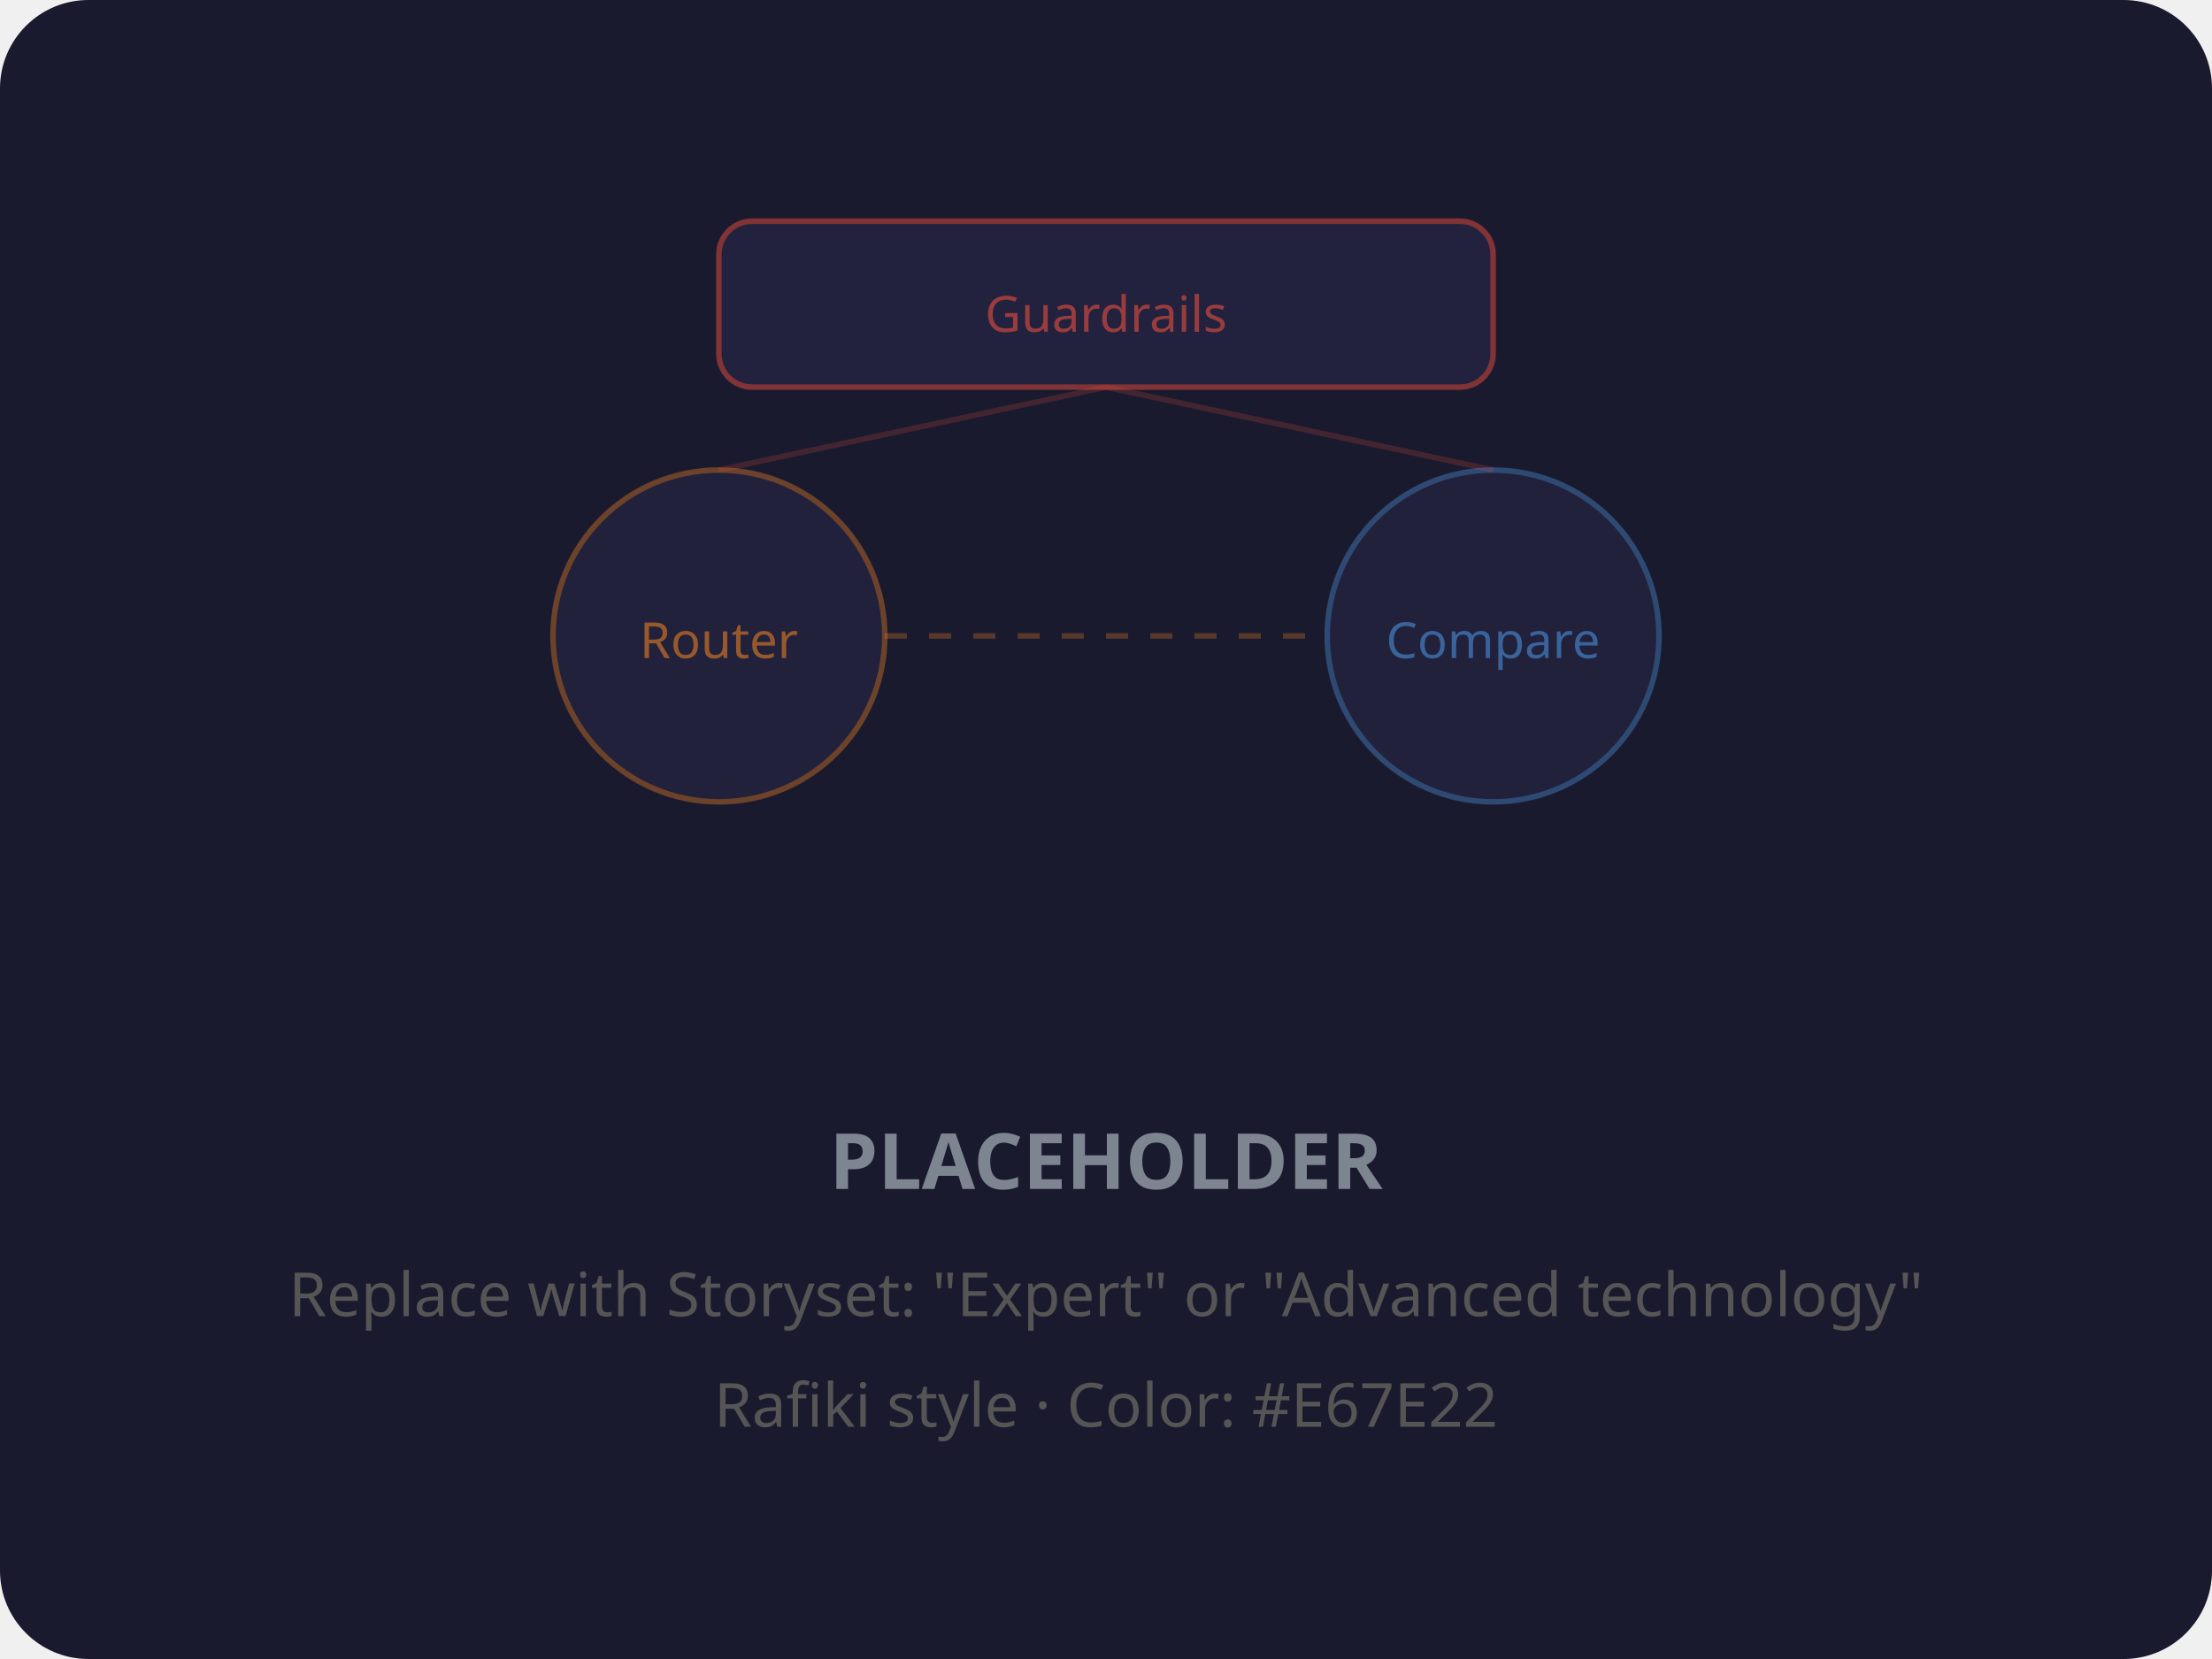
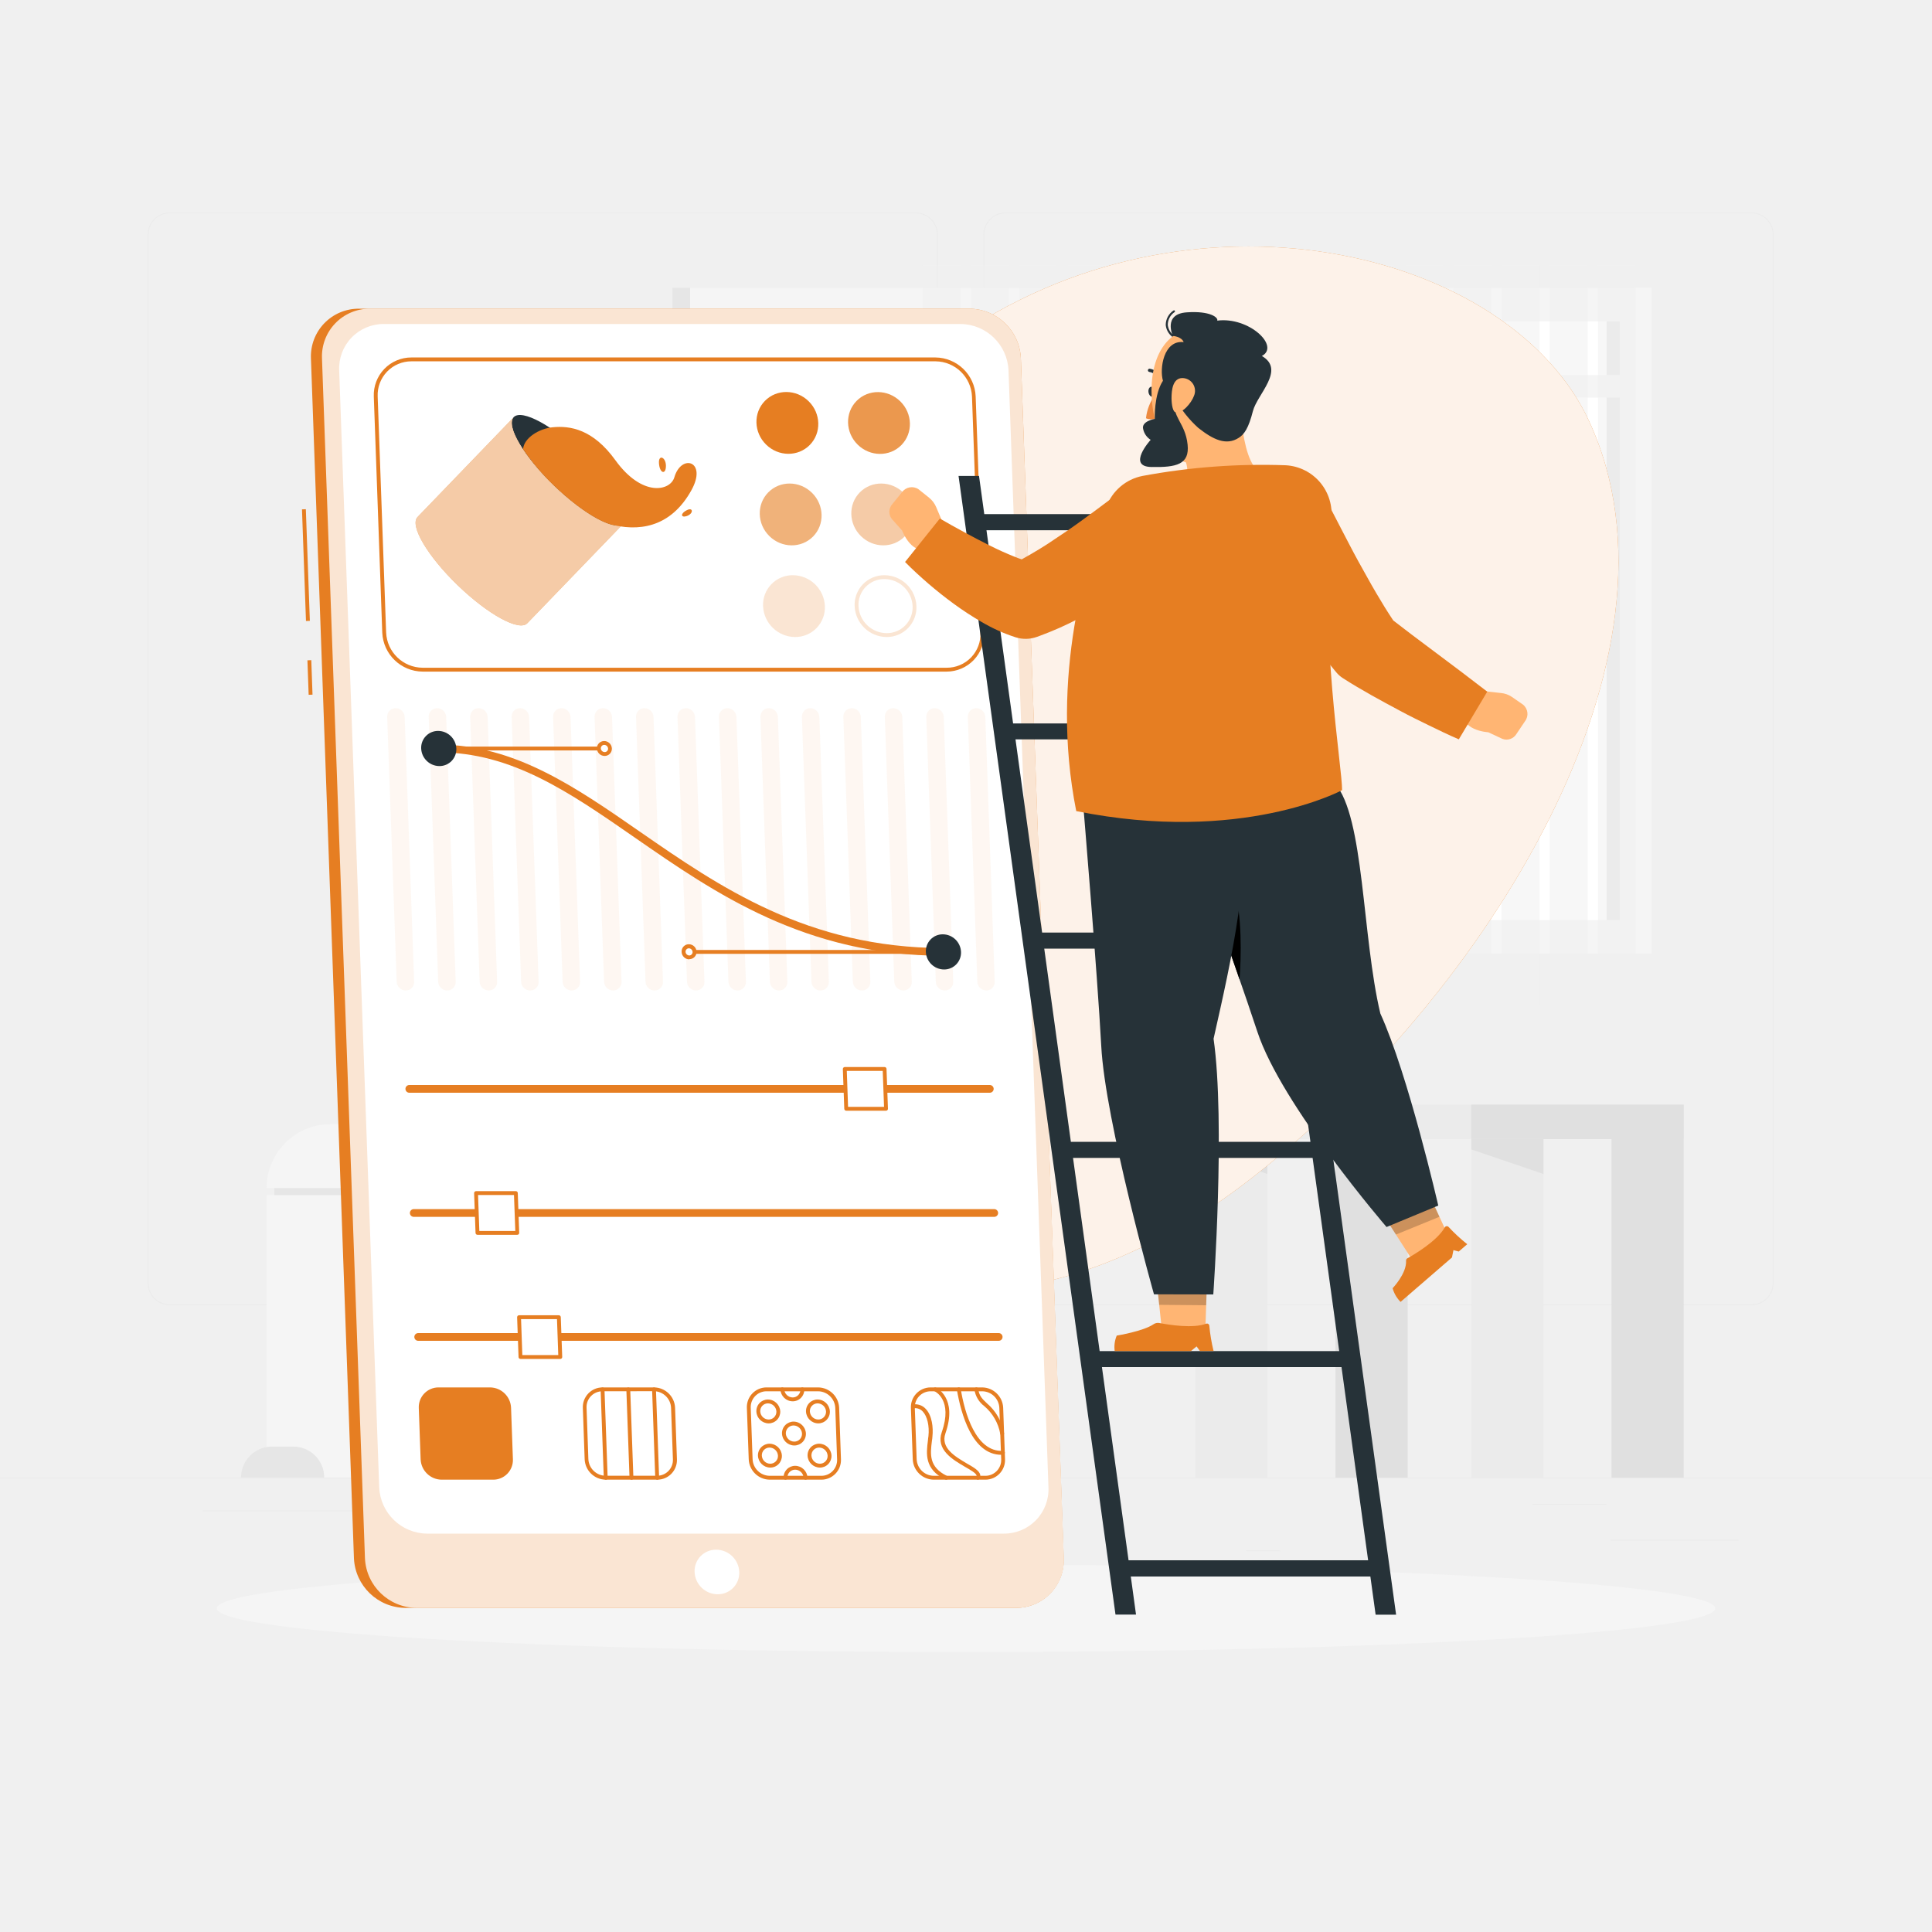
- <svg xmlns="http://www.w3.org/2000/svg" viewBox="0 0 400 300" role="img" aria-label="Level 9: Advanced Patterns">
-   <rect width="400" height="300" rx="16" fill="#1a1a2e" />
-   <rect x="130" y="40" width="140" height="30" rx="6" fill="#2a2a4e" stroke="#E74C3C" stroke-width="1" opacity="0.5" />
-   <text x="200" y="60" text-anchor="middle" fill="#E74C3C" font-family="system-ui" font-size="9" opacity="0.6">Guardrails</text>
-   <circle cx="130" cy="115" r="30" fill="#2a2a4e" stroke="#e67e22" stroke-width="1" opacity="0.4" />
-   <text x="130" y="119" text-anchor="middle" fill="#e67e22" font-family="system-ui" font-size="9" opacity="0.6">Router</text>
-   <circle cx="270" cy="115" r="30" fill="#2a2a4e" stroke="#4A90D9" stroke-width="1" opacity="0.4" />
-   <text x="270" y="119" text-anchor="middle" fill="#4A90D9" font-family="system-ui" font-size="9" opacity="0.6">Compare</text>
-   <line x1="160" y1="115" x2="240" y2="115" stroke="#e67e22" stroke-width="1" opacity="0.3" stroke-dasharray="4" />
-   <line x1="200" y1="70" x2="130" y2="85" stroke="#E74C3C" stroke-width="1" opacity="0.2" />
-   <line x1="200" y1="70" x2="270" y2="85" stroke="#E74C3C" stroke-width="1" opacity="0.2" />
-   <text x="200" y="215" text-anchor="middle" fill="#7d8590" font-family="system-ui" font-size="14" font-weight="600">PLACEHOLDER</text>
-   <text x="200" y="238" text-anchor="middle" fill="#555" font-family="system-ui" font-size="11">Replace with Storyset: "Expert" or "Advanced technology"</text>
-   <text x="200" y="258" text-anchor="middle" fill="#555" font-family="system-ui" font-size="11">Rafiki style · Color: #E67E22</text>
+ <svg xmlns="http://www.w3.org/2000/svg" viewBox="0 0 500 500">
+   <g id="background-complete">
+     <rect y="382.4" width="500" height="0.25" style="fill:#ebebeb" />
+     <rect x="416.78" y="398.49" width="33.12" height="0.25" style="fill:#ebebeb" />
+     <rect x="322.53" y="401.21" width="8.69" height="0.25" style="fill:#ebebeb" />
+     <rect x="396.59" y="389.21" width="19.19" height="0.25" style="fill:#ebebeb" />
+     <rect x="52.46" y="390.89" width="43.19" height="0.25" style="fill:#ebebeb" />
+     <rect x="104.56" y="390.89" width="6.33" height="0.25" style="fill:#ebebeb" />
+     <rect x="131.47" y="395.11" width="93.68" height="0.25" style="fill:#ebebeb" />
+     <path d="M237,337.8H43.91a5.71,5.71,0,0,1-5.7-5.71V60.66A5.71,5.71,0,0,1,43.91,55H237a5.71,5.71,0,0,1,5.71,5.71V332.09A5.71,5.71,0,0,1,237,337.8ZM43.91,55.2a5.46,5.46,0,0,0-5.45,5.46V332.09a5.46,5.46,0,0,0,5.45,5.46H237a5.47,5.47,0,0,0,5.46-5.46V60.66A5.47,5.47,0,0,0,237,55.2Z" style="fill:#ebebeb" />
+     <path d="M453.31,337.8H260.21a5.72,5.72,0,0,1-5.71-5.71V60.66A5.72,5.72,0,0,1,260.21,55h193.1A5.71,5.71,0,0,1,459,60.66V332.09A5.71,5.71,0,0,1,453.31,337.8ZM260.21,55.2a5.47,5.47,0,0,0-5.46,5.46V332.09a5.47,5.47,0,0,0,5.46,5.46h193.1a5.47,5.47,0,0,0,5.46-5.46V60.66a5.47,5.47,0,0,0-5.46-5.46Z" style="fill:#ebebeb" />
+     <rect x="68.97" y="309.27" width="52.07" height="73.13" style="fill:#f5f5f5" />
+     <rect x="71" y="307.44" width="48.02" height="1.84" style="fill:#e6e6e6" />
+     <path d="M85.47,290.94h19.07a16.49,16.49,0,0,1,16.5,16.5H69A16.5,16.5,0,0,1,85.47,290.94Z" style="fill:#f5f5f5" />
+     <path d="M75.89,374.38H70.38a8,8,0,0,0-8,8H83.91A8,8,0,0,0,75.89,374.38Z" style="fill:#e6e6e6" />
+     <rect x="309.33" y="285.87" width="126.42" height="8.92" style="fill:#ebebeb" />
+     <rect x="380.77" y="285.87" width="54.97" height="8.92" style="fill:#e0e0e0" />
+     <rect x="309.33" y="294.79" width="18.68" height="87.61" style="fill:#ebebeb" />
+     <polygon points="328 303.83 309.32 297.47 309.32 294.79 328 294.79 328 303.83" style="fill:#e0e0e0" />
+     <rect x="417.06" y="294.79" width="18.68" height="87.61" style="fill:#e0e0e0" />
+     <rect x="380.77" y="294.79" width="18.68" height="87.61" style="fill:#ebebeb" />
+     <polygon points="399.45 303.83 380.77 297.47 380.77 294.79 399.45 294.79 399.45 303.83" style="fill:#e0e0e0" />
+     <rect x="345.62" y="294.79" width="18.68" height="87.61" style="fill:#e0e0e0" />
+     <rect x="174.02" y="74.48" width="248.85" height="172.33" style="fill:#e6e6e6" />
+     <rect x="178.6" y="74.48" width="248.85" height="172.33" style="fill:#f5f5f5" />
+     <rect x="225.56" y="44.43" width="154.93" height="232.43" transform="translate(463.67 -142.37) rotate(90)" style="fill:#fff" />
+     <rect x="340.04" y="158.92" width="154.93" height="3.46" transform="translate(578.16 -256.86) rotate(90)" style="fill:#e6e6e6" />
+     <rect x="181.99" y="97.06" width="242.06" height="5.84" style="fill:#f5f5f5" />
+     <g style="opacity:0.5">
+       <rect x="413.55" y="68.73" width="9.83" height="191.41" style="fill:#f0f0f0" />
+       <rect x="401.07" y="68.73" width="9.83" height="191.41" style="fill:#f0f0f0" />
+       <rect x="388.58" y="68.73" width="9.83" height="191.41" style="fill:#f0f0f0" />
+       <rect x="376.1" y="68.73" width="9.83" height="191.41" style="fill:#f0f0f0" />
+       <rect x="363.61" y="68.73" width="9.83" height="191.41" style="fill:#f0f0f0" />
+       <rect x="351.13" y="68.73" width="9.83" height="191.41" style="fill:#f0f0f0" />
+       <rect x="338.64" y="68.73" width="9.83" height="191.41" style="fill:#f0f0f0" />
+       <rect x="326.16" y="68.73" width="9.83" height="191.41" style="fill:#f0f0f0" />
+       <rect x="313.67" y="68.73" width="9.83" height="191.41" style="fill:#f0f0f0" />
+       <rect x="301.19" y="68.73" width="9.83" height="191.41" style="fill:#f0f0f0" />
+       <rect x="288.7" y="68.73" width="9.83" height="191.41" style="fill:#f0f0f0" />
+       <rect x="276.22" y="68.73" width="9.83" height="191.41" style="fill:#f0f0f0" />
+       <rect x="263.74" y="68.73" width="9.83" height="191.41" style="fill:#f0f0f0" />
+       <rect x="251.25" y="68.73" width="9.83" height="191.41" style="fill:#f0f0f0" />
+       <rect x="238.77" y="68.73" width="9.83" height="191.41" style="fill:#f0f0f0" />
+     </g>
+   </g>
+   <g id="background-simple">
+     <path d="M246.16,88.23c61.68-43.68,144.4-23.9,165.08,20.74,28.26,61-26.95,148.52-86.66,195.41-62.94,49.41-125.77,34.31-150.16-22C154.56,236.56,193.29,125.67,246.16,88.23Z" style="fill:#E67E22" />
+     <path d="M246.16,88.23c61.68-43.68,144.4-23.9,165.08,20.74,28.26,61-26.95,148.52-86.66,195.41-62.94,49.41-125.77,34.31-150.16-22C154.56,236.56,193.29,125.67,246.16,88.23Z" style="fill:#fff;opacity:0.9" />
+   </g>
+   <g id="Shadow">
+     <ellipse id="path" cx="250" cy="416.24" rx="193.89" ry="11.32" style="fill:#f5f5f5" />
+   </g>
+   <g id="Device">
+     <rect x="79.72" y="170.87" width="1" height="8.93" transform="translate(-6.22 2.98) rotate(-2.05)" style="fill:#E67E22" />
+     <rect x="78.68" y="131.79" width="1" height="28.91" transform="translate(-5.19 2.93) rotate(-2.05)" style="fill:#E67E22" />
+     <path d="M104.91,416.12h158a12.34,12.34,0,0,0,12.39-12.84L264.2,92.74a13.45,13.45,0,0,0-13.3-12.85h-158A12.35,12.35,0,0,0,80.47,92.74L91.6,403.28A13.45,13.45,0,0,0,104.91,416.12Z" style="fill:#E67E22" />
+     <path d="M107.76,416.12H262.94a12.34,12.34,0,0,0,12.39-12.84L264.2,92.74a13.45,13.45,0,0,0-13.3-12.85H95.72A12.34,12.34,0,0,0,83.33,92.74L94.45,403.28A13.47,13.47,0,0,0,107.76,416.12Z" style="fill:#fff;opacity:0.8" />
+     <path d="M110.52,396.9H259.81a11.48,11.48,0,0,0,11.53-12L261,95.85a12.55,12.55,0,0,0-12.39-12H99.31a11.49,11.49,0,0,0-11.53,12L98.14,384.94A12.52,12.52,0,0,0,110.52,396.9Z" style="fill:#fff" />
+     <path d="M179.76,406.83a6,6,0,0,0,6,5.76,5.53,5.53,0,0,0,5.56-5.76,6,6,0,0,0-6-5.77A5.52,5.52,0,0,0,179.76,406.83Z" style="fill:#fff" />
+     <path d="M245,173.81H109.37a10.54,10.54,0,0,1-10.44-10.07l-2.19-61.12a9.72,9.72,0,0,1,9.75-10.11H242.07a10.53,10.53,0,0,1,10.43,10.07l2.19,61.12A9.71,9.71,0,0,1,245,173.81ZM106.49,93.51a8.72,8.72,0,0,0-8.75,9.07l2.19,61.12a9.53,9.53,0,0,0,9.44,9.11H245a8.7,8.7,0,0,0,8.74-9.07l-2.19-61.12a9.53,9.53,0,0,0-9.43-9.11Z" style="fill:#E67E22" />
+     <ellipse cx="147.18" cy="121.72" rx="5.5" ry="19.79" transform="translate(-42.62 143.06) rotate(-46.01)" style="fill:#263238" />
+     <path d="M143.37,125.68c-7.86-7.59-12.53-15.51-10.42-17.7L108.06,133.8c-2.11,2.18,2.55,10.11,10.42,17.7s15.94,12,18,9.78l24.9-25.81C159.31,137.65,151.23,133.27,143.37,125.68Z" style="fill:#E67E22" />
+     <path d="M143.37,125.68c-7.86-7.59-12.53-15.51-10.42-17.7L108.06,133.8c-2.11,2.18,2.55,10.11,10.42,17.7s15.94,12,18,9.78l24.9-25.81C159.31,137.65,151.23,133.27,143.37,125.68Z" style="fill:#fff;opacity:0.6" />
+     <path d="M178.92,126.9c-4.68,8.42-11.88,10.87-20.12,9h-.06c-3.55-.72-9.51-4.58-15.37-10.23a57.77,57.77,0,0,1-8-9.43c.22-2.91,4.15-5.32,7.62-5.66,4.57-.46,10.47.49,16.26,8.51,6.94,9.62,14.22,8,15.27,4.44C176.34,117.29,183.14,119.32,178.92,126.9Z" style="fill:#E67E22" />
+     <path d="M172.32,121c.27-2.61-1.95-3.64-1.78-1.12S172.13,122.88,172.32,121Z" style="fill:#E67E22" />
+     <path d="M177.59,133.6c1.93-.57,1.9-2.43.18-1.58S176.2,134,177.59,133.6Z" style="fill:#E67E22" />
+     <ellipse cx="203.78" cy="109.46" rx="7.86" ry="8.14" transform="translate(-17.11 178.15) rotate(-45.52)" style="fill:#E67E22" />
+     <ellipse cx="227.48" cy="109.46" rx="7.86" ry="8.14" transform="translate(-10.02 195.04) rotate(-45.51)" style="fill:#E67E22;opacity:0.8" />
+     <ellipse cx="204.63" cy="133.16" rx="7.86" ry="8.14" transform="translate(-33.76 185.84) rotate(-45.52)" style="fill:#E67E22;opacity:0.6" />
+     <ellipse cx="228.33" cy="133.16" rx="7.86" ry="8.14" transform="translate(-26.67 202.75) rotate(-45.52)" style="fill:#E67E22;opacity:0.4" />
+     <path d="M213.48,156.86a7.66,7.66,0,0,1-7.71,8,8.36,8.36,0,0,1-8.29-8,7.66,7.66,0,0,1,7.71-8A8.36,8.36,0,0,1,213.48,156.86Z" style="fill:#E67E22;opacity:0.2" />
+     <path d="M228.89,149.86a7.35,7.35,0,0,1,7.29,7,6.67,6.67,0,0,1-6.72,7,7.35,7.35,0,0,1-7.28-7,6.65,6.65,0,0,1,6.71-7m0-1a7.66,7.66,0,0,0-7.71,8,8.35,8.35,0,0,0,8.28,8,7.66,7.66,0,0,0,7.71-8,8.34,8.34,0,0,0-8.28-8Z" style="fill:#E67E22;opacity:0.2" />
+     <g style="opacity:0.06">
+       <path d="M255.25,256.34h0a2.17,2.17,0,0,0,2.18-2.26L255,185.53a2.38,2.38,0,0,0-2.35-2.26h0a2.18,2.18,0,0,0-2.18,2.26l2.46,68.55A2.36,2.36,0,0,0,255.25,256.34Z" style="fill:#E67E22" />
+       <path d="M244.52,256.34h0a2.17,2.17,0,0,0,2.18-2.26l-2.46-68.55a2.37,2.37,0,0,0-2.34-2.26h0a2.18,2.18,0,0,0-2.18,2.26l2.46,68.55A2.35,2.35,0,0,0,244.52,256.34Z" style="fill:#E67E22" />
+       <path d="M233.79,256.34h0a2.17,2.17,0,0,0,2.18-2.26l-2.46-68.55a2.37,2.37,0,0,0-2.34-2.26h0a2.17,2.17,0,0,0-2.18,2.26l2.45,68.55A2.37,2.37,0,0,0,233.79,256.34Z" style="fill:#E67E22" />
+       <path d="M223.06,256.34h0a2.17,2.17,0,0,0,2.18-2.26l-2.46-68.55a2.37,2.37,0,0,0-2.34-2.26h0a2.17,2.17,0,0,0-2.18,2.26l2.45,68.55A2.37,2.37,0,0,0,223.06,256.34Z" style="fill:#E67E22" />
+       <path d="M212.33,256.34h0a2.17,2.17,0,0,0,2.18-2.26l-2.46-68.55a2.37,2.37,0,0,0-2.34-2.26h0a2.17,2.17,0,0,0-2.18,2.26L210,254.08A2.37,2.37,0,0,0,212.33,256.34Z" style="fill:#E67E22" />
+       <path d="M201.59,256.34h0a2.16,2.16,0,0,0,2.18-2.26l-2.45-68.55a2.37,2.37,0,0,0-2.34-2.26h0a2.17,2.17,0,0,0-2.18,2.26l2.45,68.55A2.37,2.37,0,0,0,201.59,256.34Z" style="fill:#E67E22" />
+       <path d="M190.86,256.34h0a2.16,2.16,0,0,0,2.18-2.26l-2.45-68.55a2.37,2.37,0,0,0-2.34-2.26h0a2.18,2.18,0,0,0-2.19,2.26l2.46,68.55A2.36,2.36,0,0,0,190.86,256.34Z" style="fill:#E67E22" />
+       <path d="M180.13,256.34h0a2.16,2.16,0,0,0,2.18-2.26l-2.45-68.55a2.38,2.38,0,0,0-2.35-2.26h0a2.18,2.18,0,0,0-2.18,2.26l2.46,68.55A2.36,2.36,0,0,0,180.13,256.34Z" style="fill:#E67E22" />
+       <path d="M169.4,256.34h0a2.17,2.17,0,0,0,2.18-2.26l-2.45-68.55a2.38,2.38,0,0,0-2.35-2.26h0a2.18,2.18,0,0,0-2.18,2.26l2.46,68.55A2.36,2.36,0,0,0,169.4,256.34Z" style="fill:#E67E22" />
+       <path d="M158.67,256.34h0a2.17,2.17,0,0,0,2.18-2.26l-2.46-68.55a2.36,2.36,0,0,0-2.34-2.26h0a2.18,2.18,0,0,0-2.18,2.26l2.46,68.55A2.36,2.36,0,0,0,158.67,256.34Z" style="fill:#E67E22" />
+       <path d="M147.94,256.34h0a2.17,2.17,0,0,0,2.18-2.26l-2.46-68.55a2.37,2.37,0,0,0-2.34-2.26h0a2.17,2.17,0,0,0-2.18,2.26l2.46,68.55A2.35,2.35,0,0,0,147.94,256.34Z" style="fill:#E67E22" />
+       <path d="M137.21,256.34h0a2.17,2.17,0,0,0,2.18-2.26l-2.46-68.55a2.37,2.37,0,0,0-2.34-2.26h0a2.17,2.17,0,0,0-2.18,2.26l2.45,68.55A2.37,2.37,0,0,0,137.21,256.34Z" style="fill:#E67E22" />
+       <path d="M126.48,256.34h0a2.17,2.17,0,0,0,2.18-2.26l-2.46-68.55a2.37,2.37,0,0,0-2.34-2.26h0a2.17,2.17,0,0,0-2.18,2.26l2.45,68.55A2.37,2.37,0,0,0,126.48,256.34Z" style="fill:#E67E22" />
+       <path d="M115.74,256.34h0a2.17,2.17,0,0,0,2.19-2.26l-2.46-68.55a2.37,2.37,0,0,0-2.34-2.26h0a2.17,2.17,0,0,0-2.18,2.26l2.45,68.55A2.37,2.37,0,0,0,115.74,256.34Z" style="fill:#E67E22" />
+       <path d="M105,256.34h0a2.16,2.16,0,0,0,2.18-2.26l-2.45-68.55a2.37,2.37,0,0,0-2.34-2.26h0a2.18,2.18,0,0,0-2.19,2.26l2.46,68.55A2.36,2.36,0,0,0,105,256.34Z" style="fill:#E67E22" />
+     </g>
+     <path d="M155,194.21H113.5a.5.5,0,0,1,0-1H155a.5.5,0,0,1,0,1Z" style="fill:#E67E22" />
+     <path d="M244.16,247.35c-35.76,0-59.11-16.19-79.71-30.47-17.15-11.9-32-22.17-50.95-22.17a1,1,0,0,1,0-2c19.61,0,35.39,10.94,52.09,22.52C186,229.35,209,245.35,244.16,245.35a1,1,0,0,1,0,2Z" style="fill:#E67E22" />
+     <path d="M244.16,246.85H179.77a.5.5,0,0,1,0-1h64.39a.5.5,0,0,1,0,1Z" style="fill:#E67E22" />
+     <path d="M176.92,246.35a1.49,1.49,0,0,0,1.48,1.43,1.36,1.36,0,0,0,1.37-1.43,1.49,1.49,0,0,0-1.48-1.43A1.37,1.37,0,0,0,176.92,246.35Z" style="fill:#fff" />
+     <path d="M178.4,248.28a2,2,0,0,1-2-1.91h0a1.86,1.86,0,0,1,1.87-2,2,2,0,0,1,2,1.91,1.86,1.86,0,0,1-1.87,1.95Zm-.11-2.86a.87.87,0,0,0-.87.91h0a1,1,0,0,0,1,.95A.87.87,0,0,0,179,247a.84.84,0,0,0,.24-.64A1,1,0,0,0,178.29,245.42Z" style="fill:#E67E22" />
+     <ellipse cx="156.43" cy="193.71" rx="1.4" ry="1.45" transform="translate(-91.4 169.69) rotate(-45.54)" style="fill:#fff" />
+     <path d="M156.48,195.64a2,2,0,0,1-2-1.91,1.85,1.85,0,0,1,.52-1.38,1.91,1.91,0,0,1,1.35-.57,2,2,0,0,1,2,1.91h0a1.86,1.86,0,0,1-1.87,1.95Zm-.11-2.86a.87.87,0,0,0-.63.27.88.88,0,0,0-.24.64,1,1,0,0,0,1,.95.87.87,0,0,0,.63-.27.84.84,0,0,0,.24-.64h0A1,1,0,0,0,156.37,192.78Z" style="fill:#E67E22" />
+     <path d="M239.61,246.35a4.75,4.75,0,0,0,4.71,4.55,4.36,4.36,0,0,0,4.39-4.55A4.75,4.75,0,0,0,244,241.8,4.36,4.36,0,0,0,239.61,246.35Z" style="fill:#263238" />
+     <path d="M109,193.71a4.75,4.75,0,0,0,4.71,4.55,4.36,4.36,0,0,0,4.39-4.55,4.75,4.75,0,0,0-4.71-4.55A4.36,4.36,0,0,0,109,193.71Z" style="fill:#263238" />
+     <path d="M256.16,282.8H105.93a1,1,0,0,1,0-2H256.16a1,1,0,0,1,0,2Z" style="fill:#E67E22" />
+     <path d="M257.31,314.92H107.08a1,1,0,1,1,0-2H257.31a1,1,0,0,1,0,2Z" style="fill:#E67E22" />
+     <path d="M258.46,347H108.23a1,1,0,0,1,0-2H258.46a1,1,0,0,1,0,2Z" style="fill:#E67E22" />
+     <polygon points="219 286.95 229.3 286.95 228.94 276.65 218.63 276.65 219 286.95" style="fill:#fff" />
+     <path d="M229.3,287.45H219a.5.5,0,0,1-.5-.48l-.37-10.3a.55.55,0,0,1,.14-.37.51.51,0,0,1,.36-.15h10.31a.49.49,0,0,1,.49.48l.37,10.3a.47.47,0,0,1-.14.37A.48.48,0,0,1,229.3,287.45Zm-9.82-1h9.31l-.34-9.3h-9.3Z" style="fill:#E67E22" />
+     <polygon points="123.57 319.07 133.87 319.07 133.5 308.77 123.2 308.77 123.57 319.07" style="fill:#fff" />
+     <path d="M133.87,319.57h-10.3a.5.5,0,0,1-.5-.48l-.37-10.3a.55.55,0,0,1,.14-.37.51.51,0,0,1,.36-.15h10.3a.49.49,0,0,1,.5.48l.37,10.3a.47.47,0,0,1-.14.37A.48.48,0,0,1,133.87,319.57Zm-9.82-1h9.31l-.34-9.3h-9.3Z" style="fill:#E67E22" />
+     <polygon points="134.74 351.19 145.04 351.19 144.67 340.89 134.37 340.89 134.74 351.19" style="fill:#fff" />
+     <path d="M145,351.69h-10.3a.5.5,0,0,1-.5-.48l-.37-10.3a.55.55,0,0,1,.14-.37.48.48,0,0,1,.36-.15h10.3a.5.5,0,0,1,.5.48l.37,10.3a.47.47,0,0,1-.14.37A.48.48,0,0,1,145,351.69Zm-9.82-1h9.3l-.33-9.3h-9.3Z" style="fill:#E67E22" />
+     <path d="M114.31,382.44h13.32a4.59,4.59,0,0,0,4.61-4.78l-.48-13.32a5,5,0,0,0-4.95-4.78H113.49a4.6,4.6,0,0,0-4.61,4.78l.48,13.32A5,5,0,0,0,114.31,382.44Z" style="fill:#E67E22" />
+     <path d="M127.63,382.94H114.31a5.5,5.5,0,0,1-5.45-5.26l-.48-13.32a5.11,5.11,0,0,1,5.11-5.3h13.32a5.5,5.5,0,0,1,5.45,5.27l.48,13.31a5.09,5.09,0,0,1-5.11,5.3Zm-14.14-22.88a4.1,4.1,0,0,0-4.11,4.27l.48,13.31a4.49,4.49,0,0,0,4.45,4.3h13.32a4.1,4.1,0,0,0,4.11-4.26l-.48-13.32a4.49,4.49,0,0,0-4.45-4.3Z" style="fill:#E67E22" />
+     <path d="M241.67,382.44H255a4.59,4.59,0,0,0,4.61-4.78l-.48-13.32a5,5,0,0,0-5-4.78H240.85a4.6,4.6,0,0,0-4.61,4.78l.48,13.32A5,5,0,0,0,241.67,382.44Z" style="fill:#fff" />
+     <path d="M255,382.94H241.67a5.5,5.5,0,0,1-5.45-5.26l-.48-13.32a5.11,5.11,0,0,1,5.11-5.3h13.32a5.5,5.5,0,0,1,5.45,5.27l.48,13.31a5.09,5.09,0,0,1-5.11,5.3Zm-14.14-22.88a4.1,4.1,0,0,0-4.11,4.27l.48,13.31a4.49,4.49,0,0,0,4.45,4.3H255a4.1,4.1,0,0,0,4.11-4.26l-.48-13.32a4.5,4.5,0,0,0-4.45-4.3Z" style="fill:#E67E22" />
+     <path d="M259.36,371.5a.49.49,0,0,1-.49-.39,12.23,12.23,0,0,0-4.13-7.2,6.53,6.53,0,0,1-2.56-4.29.5.5,0,0,1,1-.11c.2,1.75,1.1,2.6,2.24,3.67a13.22,13.22,0,0,1,4.43,7.71.5.5,0,0,1-.38.6Z" style="fill:#E67E22" />
+     <path d="M259.15,376.5c-7.51,0-10.43-10.51-11.51-16.85a.5.5,0,1,1,1-.17c1,6.13,3.88,16.33,10.89,16a.49.49,0,0,1,.53.47.51.51,0,0,1-.48.53Z" style="fill:#E67E22" />
+     <path d="M253.1,382.94a.54.54,0,0,1-.27-.07.51.51,0,0,1-.16-.69.35.35,0,0,0,.07-.32c-.15-.61-1.58-1.44-3-2.25-3.21-1.87-7.6-4.44-6-9,2.9-8.31-1.72-10.49-1.92-10.58a.5.5,0,0,1-.25-.66.49.49,0,0,1,.65-.25c.06,0,5.68,2.59,2.46,11.82-1.32,3.8,2.5,6,5.56,7.82,1.78,1,3.18,1.85,3.43,2.87a1.38,1.38,0,0,1-.19,1.09A.48.48,0,0,1,253.1,382.94Z" style="fill:#E67E22" />
+     <path d="M244.85,382.94a.54.54,0,0,1-.22-.05c-5.41-2.66-4.92-6.63-4.48-10.13,0-.36.09-.72.13-1.08.28-2.65-.3-5.16-1.48-6.39a2.64,2.64,0,0,0-2.18-.85.5.5,0,0,1-.53-.47.5.5,0,0,1,.47-.53,3.67,3.67,0,0,1,3,1.16c1.67,1.74,2,4.85,1.75,7.19,0,.36-.08.73-.13,1.1-.43,3.47-.84,6.76,3.93,9.1a.5.5,0,0,1,.22.67A.48.48,0,0,1,244.85,382.94Z" style="fill:#E67E22" />
+     <path d="M199.22,382.44h13.31a4.59,4.59,0,0,0,4.61-4.78l-.47-13.32a5,5,0,0,0-5-4.78H198.4a4.59,4.59,0,0,0-4.61,4.78l.48,13.32A5,5,0,0,0,199.22,382.44Z" style="fill:#fff" />
+     <path d="M212.53,382.94H199.22a5.5,5.5,0,0,1-5.45-5.26l-.48-13.32a5.09,5.09,0,0,1,5.11-5.3h13.31a5.51,5.51,0,0,1,5.46,5.27l.47,13.31a5.08,5.08,0,0,1-5.11,5.3ZM198.4,360.06a4.09,4.09,0,0,0-4.11,4.27l.48,13.31a4.49,4.49,0,0,0,4.45,4.3h13.31a4.08,4.08,0,0,0,4.11-4.26l-.47-13.32a4.51,4.51,0,0,0-4.46-4.3Z" style="fill:#E67E22" />
+     <path d="M205.56,374.09a3.21,3.21,0,0,1-3.18-3.07,3,3,0,0,1,3-3.11,3.22,3.22,0,0,1,3.19,3.08,3,3,0,0,1-3,3.1Zm-.19-5.18a2,2,0,0,0-2,2.08,2.21,2.21,0,0,0,2.19,2.1,2,2,0,0,0,2-2.07A2.21,2.21,0,0,0,205.37,368.91Z" style="fill:#E67E22" />
+     <path d="M205.15,362.66a3.21,3.21,0,0,1-3.18-3.08.5.5,0,0,1,.48-.52.52.52,0,0,1,.51.49,2.22,2.22,0,0,0,2.19,2.11,2,2,0,0,0,2-2.08.5.5,0,0,1,.48-.52.52.52,0,0,1,.52.49,3,3,0,0,1-3,3.11Z" style="fill:#E67E22" />
+     <path d="M208.47,382.94a.5.5,0,0,1-.5-.48,2.21,2.21,0,0,0-2.19-2.11,2,2,0,0,0-2,2.07.5.5,0,0,1-.48.52.49.49,0,0,1-.51-.48,3,3,0,0,1,3-3.11,3.22,3.22,0,0,1,3.19,3.07.5.5,0,0,1-.49.52Z" style="fill:#E67E22" />
+     <path d="M199.34,379.81a3.21,3.21,0,0,1-3.18-3.07h0a3,3,0,0,1,3-3.11,3.22,3.22,0,0,1,3.19,3.07,3,3,0,0,1-.84,2.2A3,3,0,0,1,199.34,379.81Zm-.19-5.18a2,2,0,0,0-1.44.61,2,2,0,0,0-.55,1.46h0a2.2,2.2,0,0,0,2.18,2.11,2,2,0,0,0,2-2.07A2.21,2.21,0,0,0,199.15,374.63Z" style="fill:#E67E22" />
+     <path d="M198.93,368.37a3.21,3.21,0,0,1-3.18-3.07,3,3,0,0,1,.83-2.2,3,3,0,0,1,2.16-.91,3.22,3.22,0,0,1,3.19,3.08,3,3,0,0,1-3,3.1Zm-.19-5.18a2,2,0,0,0-1.44.61,2,2,0,0,0-.55,1.47,2.2,2.2,0,0,0,2.18,2.1,2,2,0,0,0,2-2.07A2.21,2.21,0,0,0,198.74,363.19Z" style="fill:#E67E22" />
+     <path d="M212.19,379.81a3.22,3.22,0,0,1-3.19-3.07h0a3,3,0,0,1,.84-2.2,3,3,0,0,1,2.16-.91,3.22,3.22,0,0,1,3.19,3.07,3,3,0,0,1-.84,2.2A3,3,0,0,1,212.19,379.81Zm-.19-5.18a2,2,0,0,0-2,2.07h0a2.2,2.2,0,0,0,2.19,2.11,2,2,0,0,0,2-2.07A2.22,2.22,0,0,0,212,374.63Z" style="fill:#E67E22" />
+     <path d="M211.78,368.37a3.21,3.21,0,0,1-3.19-3.07,3,3,0,0,1,3-3.11,3.21,3.21,0,0,1,3.18,3.08,3,3,0,0,1-3,3.1Zm-.19-5.18a2,2,0,0,0-2,2.08,2.21,2.21,0,0,0,2.19,2.1,2,2,0,0,0,2-2.07A2.22,2.22,0,0,0,211.59,363.19Z" style="fill:#E67E22" />
+     <path d="M156.76,382.44h13.32a4.59,4.59,0,0,0,4.61-4.78l-.48-13.32a5,5,0,0,0-5-4.78H155.94a4.59,4.59,0,0,0-4.6,4.78l.47,13.32A5,5,0,0,0,156.76,382.44Z" style="fill:#fff" />
+     <path d="M170.08,382.94H156.76a5.51,5.51,0,0,1-5.45-5.26l-.47-13.32a5.09,5.09,0,0,1,5.1-5.3h13.32a5.5,5.5,0,0,1,5.45,5.27l.48,13.31a5.08,5.08,0,0,1-5.11,5.3Zm-14.14-22.88a4.11,4.11,0,0,0-3,1.25,4.06,4.06,0,0,0-1.14,3l.47,13.31a4.5,4.5,0,0,0,4.45,4.3h13.32a4.08,4.08,0,0,0,4.11-4.26l-.48-13.32a4.49,4.49,0,0,0-4.45-4.3Z" style="fill:#E67E22" />
+     <path d="M170.08,382.94a.5.5,0,0,1-.5-.48l-.82-22.88a.5.5,0,1,1,1,0l.82,22.87a.5.5,0,0,1-.48.52Z" style="fill:#E67E22" />
+     <path d="M163.42,382.94a.5.5,0,0,1-.5-.48l-.82-22.88a.5.5,0,1,1,1,0l.82,22.87a.5.5,0,0,1-.48.52Z" style="fill:#E67E22" />
+     <path d="M156.76,382.94a.5.5,0,0,1-.5-.48l-.82-22.88a.5.5,0,1,1,1,0l.82,22.87a.5.5,0,0,1-.48.52Z" style="fill:#E67E22" />
+   </g>
+   <g id="Character">
+     <path d="M315.37,123.17l1.36,9.88h-62l-1.36-9.88h-5.3l40.62,294.68H294L292.65,408h62l1.36,9.88h5.3L320.66,123.17Zm1.93,14.06,6.89,50h-62l-6.89-50ZM277.14,295.5l-6.89-50h62l6.89,50Zm62.56,4.17,6.89,50h-62l-6.89-50Zm-70-58.32-6.89-50h62l6.89,50ZM292.07,403.8l-6.89-50h62l6.89,50Z" style="fill:#263238" />
+     <path d="M305,125.34a5,5,0,0,1,2.28-3.77,8.17,8.17,0,0,0-1.89-4.74l15.87-7.3c1,6,1.84,10.73,5.3,13.37-2.69,2.45-7.64,6.86-14.91,7.32S304.89,127.91,305,125.34Z" style="fill:#ffb573" />
+     <path d="M299,102.1l1.25,5.88s-2.14,1-3.67.26A12.47,12.47,0,0,1,299,102.1Z" style="fill:#ed893e" />
+     <path d="M298.93,101.3c.07.72-.25,1.33-.71,1.37s-.91-.51-1-1.22.25-1.32.71-1.36S298.86,100.59,298.93,101.3Z" style="fill:#263238" />
+     <path d="M297.11,96a.38.38,0,0,0,.3.25,3.29,3.29,0,0,1,2.43,1.8.42.42,0,0,0,.55.23.42.42,0,0,0,.23-.55,4.12,4.12,0,0,0-3.05-2.3.42.42,0,0,0-.49.33A.48.48,0,0,0,297.11,96Z" style="fill:#263238" />
+     <path d="M304.21,87.61a.19.19,0,0,1-.12,0,4.42,4.42,0,0,1-2.4-3.48,4.54,4.54,0,0,1,2-3.77.25.25,0,1,1,.3.4,4,4,0,0,0-1.77,3.35,4,4,0,0,0,2.15,3.08.25.25,0,0,1,.09.34A.25.25,0,0,1,304.21,87.61Z" style="fill:#263238" />
+     <path d="M322.78,96.44c.31,8.79.34,14.76-4.37,19-9.36,8.32-15.87,4.14-18.81-4.4-2.65-7.69-2.72-20.77,5.51-25A12.13,12.13,0,0,1,322.78,96.44Z" style="fill:#ffb573" />
+     <path d="M297.79,113.83a4.34,4.34,0,0,1-1.93-2.74c-.6-2.08,3-2.69,3-2.69s-.24-6.3,2.11-9.86c-.92-3.17.18-10.59,5.36-10-.54-1.44-2.8-1.61-2.8-1.61s-2.62-5.64,3.54-6.09,8.3,1.38,7.94,2.14c8.21-1.07,16.33,6.61,11.56,9.15,6.18,3.57-1.21,9.9-2.32,14.27s-2.22,6-3.65,6.9c-3.24,2.1-6.63.48-10.47-2.55a29.08,29.08,0,0,1-6-7.55,2.26,2.26,0,0,0,0,.26c-1,4.49,2.62,5.83,3.22,11.6.54,5.16-2.9,5.92-9.37,5.8S297.79,113.83,297.79,113.83Z" style="fill:#263238" />
+     <polygon points="356.4 311.92 368.81 306.87 375.45 321.22 365.09 325.46 356.4 311.92" style="fill:#ffb573" />
+     <polygon points="356.4 311.93 368.82 306.87 372.53 314.9 361.27 319.5 356.4 311.93" style="opacity:0.2" />
+     <path d="M357.23,262.29c-4.76-20-4.13-50.85-11.74-59.52l-41.64,2.83S319.4,248.77,325.4,267c6.24,19,33.44,50.55,33.44,50.55L372.22,312S364.47,278.17,357.23,262.29Z" style="fill:#263238" />
+     <path d="M319.29,229.13c2.25,8,1.93,18.48,1.5,24.33-1.54-4.47-3.22-9.28-4.91-14.06Z" />
+     <path d="M309,102.45c-.7,1.93-3.08,4.65-4.72,4.23-.72,0-1.07-1.86-1.09-3.57,0-2.17.31-5.24,2.8-5.27A3.3,3.3,0,0,1,309,102.45Z" style="fill:#ffb573" />
+     <path d="M379.72,322l-2.2,1.9-1.37-.37-.38,1.9-13.3,11.5a7.88,7.88,0,0,1-2.06-3.54s3.66-3.8,3.48-7.11a.66.66,0,0,1,.32-.62c1.56-.86,7.68-4.42,9.68-8a.62.62,0,0,1,1-.13A42.76,42.76,0,0,0,379.72,322Z" style="fill:#E67E22" />
+     <polygon points="299.05 328.81 312.44 328.94 311.93 344.74 300.74 344.65 299.05 328.81" style="fill:#ffb573" />
+     <polygon points="299.05 328.82 312.44 328.95 312.16 337.8 300 337.69 299.05 328.82" style="opacity:0.2" />
+     <path d="M314.07,268.83c4.68-20.78,10-43.85,7.22-64.42l-41,3.32S284,252,285,270.67c1,19.45,13.65,64.3,13.65,64.3L314,335S317.16,290.36,314.07,268.83Z" style="fill:#263238" />
+     <path d="M314.07,349.64h-3.53l-.86-1.19-1.46,1.2H288.48a7.64,7.64,0,0,1,.53-4s6.85-1.11,9.51-2.93a2,2,0,0,1,1.56-.32c2.39.46,8.71,1.49,12.13.15a.6.6,0,0,1,.76.52A43.44,43.44,0,0,0,314.07,349.64Z" style="fill:#E67E22" />
+     <path d="M295.64,123.18a169.1,169.1,0,0,1,37.13-2.77,12.57,12.57,0,0,1,11.76,14c-3.14,29.56,2.87,64.29,2.8,70.08,0,0-26,14.06-68.8,5.42-7-35.22,3.08-65.9,7.79-78.72A12.5,12.5,0,0,1,295.64,123.18Z" style="fill:#E67E22" />
+     <path d="M244.85,137.3l-3.59,4.35c-5.15,2.93-7.78-4.34-7.78-4.34l-2.68-3a3,3,0,0,1,.15-3.87l2.49-3.06a3.12,3.12,0,0,1,4.28-.76l2.73,2.19a6.17,6.17,0,0,1,1.82,2.4Z" style="fill:#ffb573" />
+     <path d="M291,126.42l-3.54,2.72c-1.21.92-2.43,1.84-3.66,2.74-2.46,1.81-4.9,3.63-7.38,5.33-1.24.85-2.48,1.69-3.72,2.5l-1.85,1.23L269,142.1c-1.55.94-3.08,1.84-4.58,2.66q-1-.31-1.95-.72c-2.05-.82-4.19-1.78-6.33-2.86s-4.31-2.2-6.47-3.38L246.39,136l-3.16-1.8-9,11.24c1.06,1.06,2,2,3,2.9s2,1.84,3.06,2.73c2.08,1.78,4.23,3.5,6.49,5.15a79.56,79.56,0,0,0,7.22,4.72,44,44,0,0,0,8.86,4,8.58,8.58,0,0,0,5.5-.12l.72-.26a85.39,85.39,0,0,0,9.94-4.4c3.12-1.57,6-3.27,8.91-5s5.68-3.53,8.43-5.4q2.06-1.41,4.08-2.85c1.38-1,2.65-1.92,4.09-3Z" style="fill:#E67E22" />
+     <path d="M381.87,178.63l-3.12,4.71c-1.31,5.78,6.42,6.17,6.42,6.17l3.63,1.7a3,3,0,0,0,3.66-1.27l2.2-3.27a3.11,3.11,0,0,0-.51-4.32l-2.89-2a6,6,0,0,0-2.82-1Z" style="fill:#ffb573" />
+     <path d="M378.36,174l-6.58-4.94-6.52-4.89c-1.59-1.2-3.17-2.41-4.68-3.59-1.47-2.18-2.92-4.55-4.36-7-.79-1.35-1.58-2.72-2.35-4.12s-1.56-2.78-2.33-4.18c-1.55-2.81-3-5.69-4.51-8.56s-3-5.81-4.39-8.56l-19.79,9.93c1.61,3.19,3.25,6.1,4.93,9.11s3.47,5.92,5.29,8.85,3.7,5.86,5.74,8.75,4.16,5.78,6.59,8.68l.53.63a7.17,7.17,0,0,0,1.51,1.33c2.54,1.65,5,3.07,7.5,4.49s5,2.73,7.44,4.05,5,2.57,7.51,3.79,5,2.43,7.65,3.57L384.9,179C382.76,177.34,380.54,175.68,378.36,174Z" style="fill:#E67E22" />
+   </g>
</svg>
